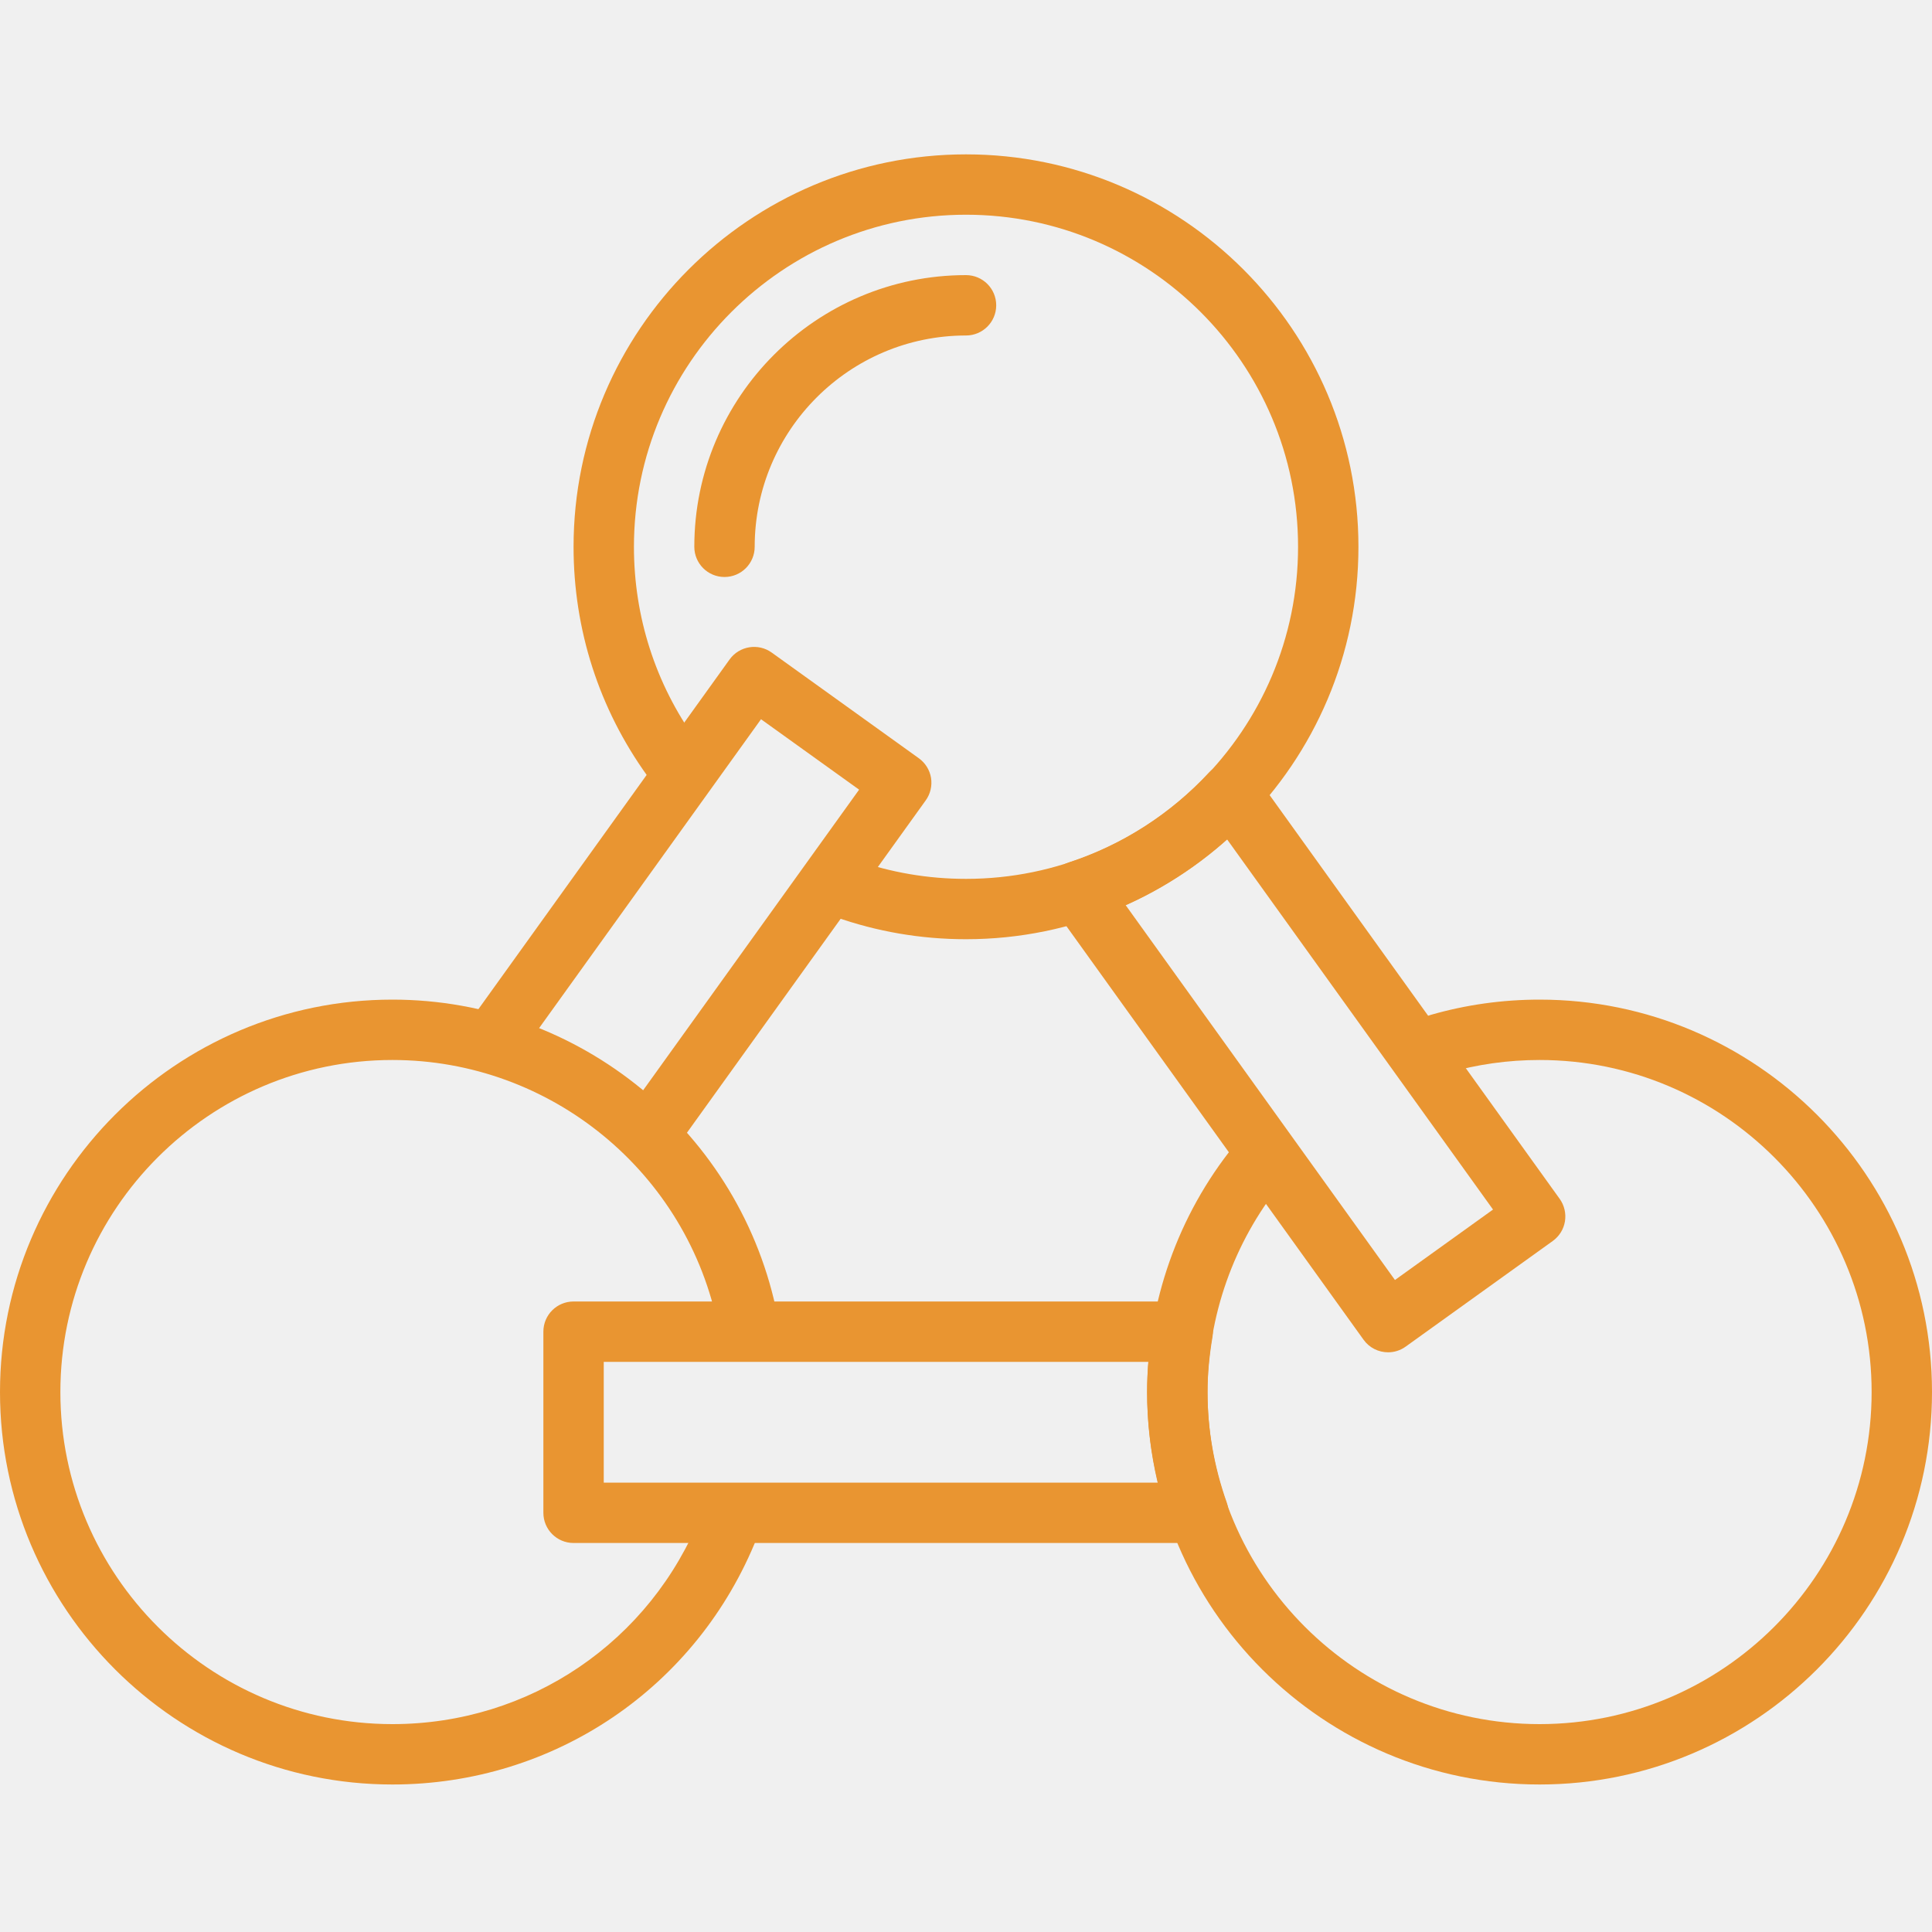
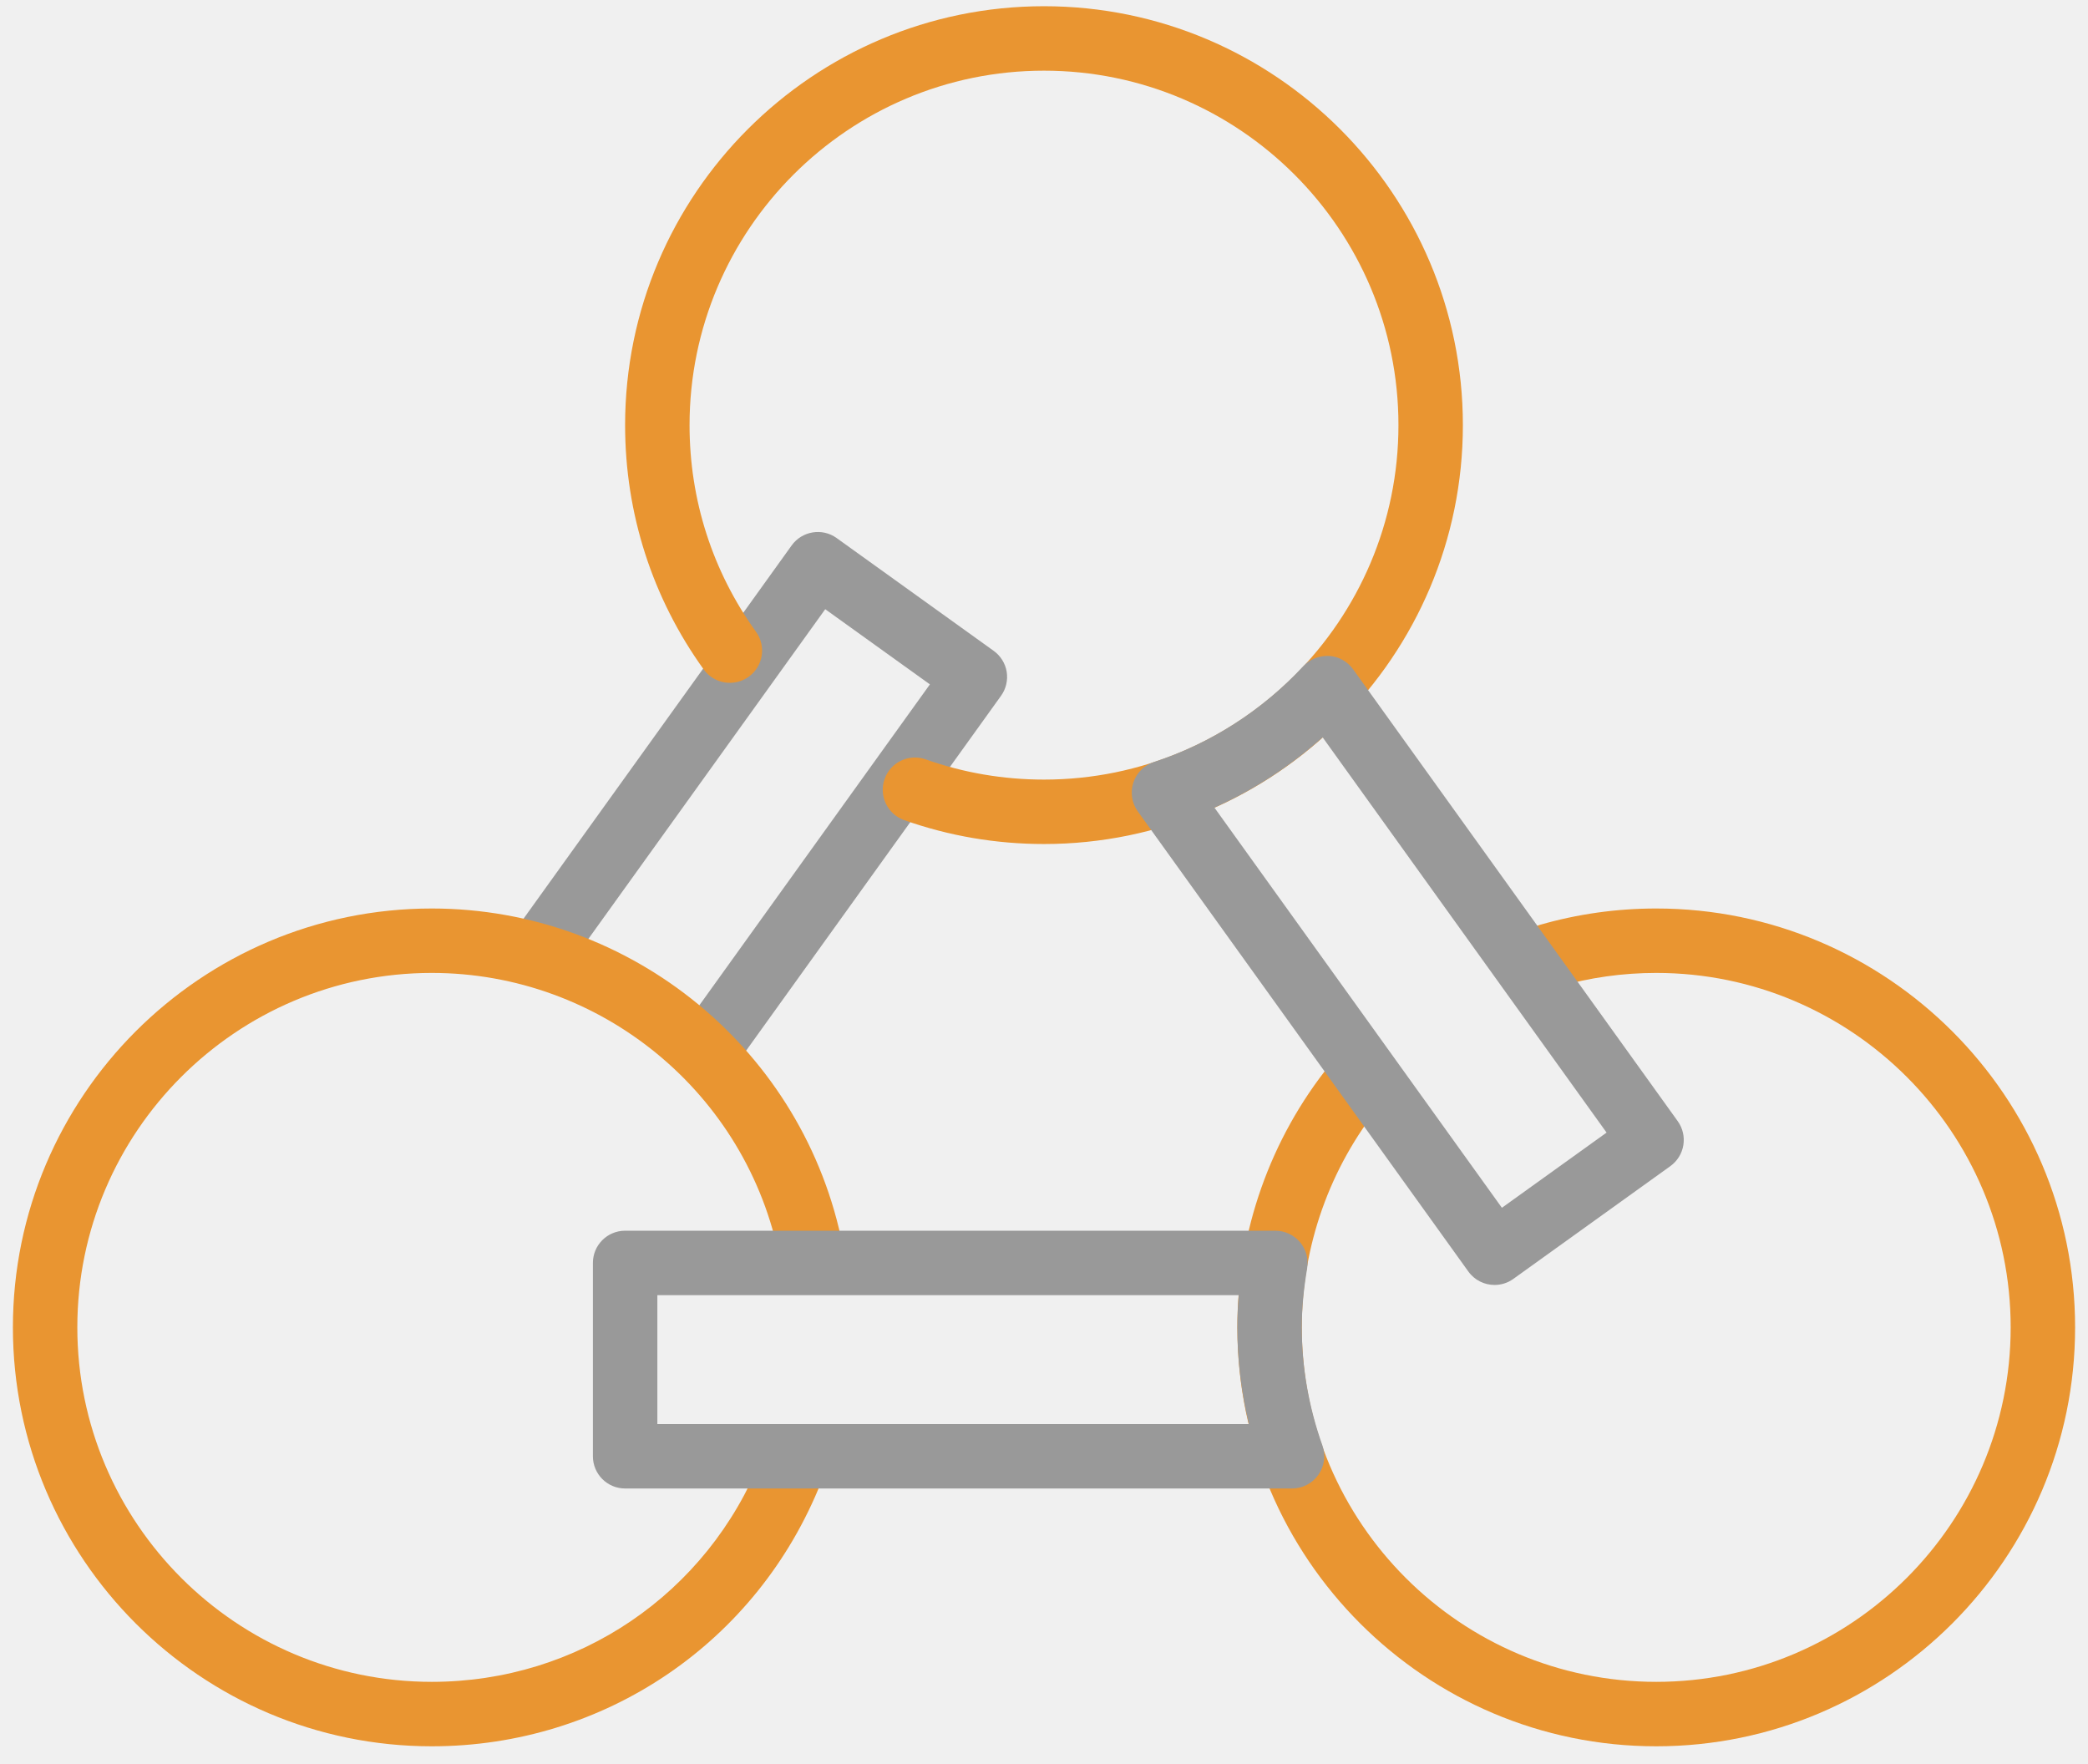
- <svg xmlns="http://www.w3.org/2000/svg" width="80" height="80" viewBox="0 0 80 80" fill="none">
-   <g id="003-atom" clip-path="url(#clip0_230_4355)">
-     <path id="Vector" d="M27.068 47.929C26.814 47.929 26.56 47.853 26.34 47.694C25.778 47.291 25.65 46.51 26.053 45.95L35.574 32.698L31.512 29.782L21.75 43.37C21.347 43.932 20.564 44.06 20.006 43.657C19.445 43.254 19.317 42.473 19.719 41.913L30.21 27.308C30.613 26.747 31.396 26.619 31.955 27.022L38.046 31.397C38.316 31.591 38.498 31.883 38.552 32.209C38.604 32.537 38.526 32.873 38.333 33.141L28.084 47.407C27.84 47.748 27.457 47.929 27.068 47.929Z" fill="#E99531" />
-     <path id="Vector_2" d="M16.25 73.892C7.29 73.892 0 66.602 0 57.642C0 48.682 7.29 41.392 16.25 41.392C24.01 41.392 30.718 46.911 32.199 54.517C32.332 55.194 31.89 55.851 31.212 55.982C30.535 56.114 29.878 55.673 29.746 54.995C28.492 48.561 22.816 43.892 16.25 43.892C8.668 43.892 2.5 50.06 2.5 57.642C2.5 65.224 8.668 71.392 16.25 71.392C21.921 71.392 26.939 67.986 29.034 62.714C29.29 62.073 30.017 61.761 30.658 62.014C31.3 62.269 31.612 62.997 31.358 63.638C28.884 69.867 22.953 73.892 16.25 73.892Z" fill="#E99531" />
-     <path id="Vector_3" d="M40 38.891C38.138 38.891 36.315 38.579 34.577 37.964C33.926 37.733 33.586 37.019 33.816 36.369C34.044 35.718 34.76 35.377 35.411 35.608C36.88 36.128 38.424 36.392 40 36.392C47.582 36.392 53.75 30.223 53.75 22.642C53.75 15.06 47.582 8.891 40 8.891C32.418 8.891 26.25 15.06 26.25 22.642C26.25 25.542 27.141 28.314 28.828 30.659C29.232 31.22 29.104 32.001 28.544 32.403C27.984 32.806 27.203 32.679 26.799 32.119C24.804 29.347 23.75 26.07 23.75 22.642C23.75 13.681 31.04 6.392 40 6.392C48.96 6.392 56.25 13.681 56.25 22.642C56.25 31.602 48.96 38.891 40 38.891Z" fill="#E99531" />
-     <path id="Vector_4" d="M30 23.892C29.309 23.892 28.75 23.332 28.75 22.641C28.75 16.438 33.797 11.392 40 11.392C40.691 11.392 41.251 11.95 41.251 12.642C41.251 13.332 40.691 13.892 40 13.892C35.176 13.892 31.25 17.817 31.25 22.641C31.25 23.332 30.691 23.892 30 23.892Z" fill="#E99531" />
-     <path id="Vector_5" d="M63.75 73.892C54.79 73.892 47.5 66.602 47.5 57.642C47.5 53.939 48.778 50.316 51.1 47.44C51.531 46.903 52.321 46.818 52.858 47.252C53.395 47.685 53.479 48.472 53.046 49.01C51.081 51.444 50 54.51 50 57.642C50 65.224 56.168 71.392 63.75 71.392C71.332 71.392 77.5 65.224 77.5 57.642C77.5 50.06 71.332 43.892 63.75 43.892C62.45 43.892 61.166 44.072 59.931 44.429C59.267 44.619 58.575 44.239 58.383 43.574C58.192 42.912 58.575 42.218 59.238 42.026C60.697 41.605 62.216 41.392 63.75 41.392C72.71 41.392 80 48.682 80 57.642C80 66.602 72.71 73.892 63.75 73.892Z" fill="#E99531" />
-     <path id="Vector_6" d="M57.477 55.996C57.088 55.996 56.705 55.815 56.461 55.474L43.637 37.625C43.405 37.302 43.34 36.887 43.465 36.509C43.588 36.129 43.886 35.832 44.264 35.709C46.459 34.992 48.464 33.708 50.059 31.991C50.314 31.717 50.667 31.583 51.054 31.594C51.427 31.617 51.772 31.808 51.99 32.113L64.583 49.642C64.776 49.911 64.854 50.247 64.801 50.574C64.748 50.901 64.566 51.192 64.296 51.387L58.205 55.761C57.985 55.92 57.73 55.996 57.477 55.996ZM46.61 37.479L57.762 53.002L61.823 50.085L50.809 34.754C49.553 35.875 48.134 36.797 46.61 37.479Z" fill="#E99531" />
-     <path id="Vector_7" d="M49.622 63.892H23.75C23.059 63.892 22.5 63.332 22.5 62.641V55.141C22.5 54.45 23.059 53.892 23.75 53.892H48.975C49.342 53.892 49.691 54.054 49.929 54.334C50.167 54.614 50.269 54.985 50.208 55.348C50.069 56.181 50.001 56.931 50.001 57.642C50.001 59.182 50.269 60.725 50.8 62.224C50.936 62.608 50.877 63.032 50.642 63.363C50.408 63.695 50.027 63.892 49.622 63.892ZM25 61.392H47.948C47.651 60.154 47.5 58.898 47.5 57.642C47.5 57.235 47.519 56.82 47.555 56.392H25V61.392Z" fill="#E99531" />
+ <svg xmlns="http://www.w3.org/2000/svg" width="90" height="76" viewBox="0 0 90 76" fill="none">
+   <g id="content">
+     <path id="Vector" d="M30.631 46.421C30.35 46.421 30.067 46.336 29.822 46.16C29.199 45.712 29.056 44.845 29.504 44.222L40.082 29.498L35.57 26.258L24.723 41.356C24.275 41.98 23.405 42.122 22.785 41.675C22.161 41.227 22.019 40.359 22.466 39.736L34.123 23.509C34.57 22.886 35.441 22.743 36.062 23.191L42.83 28.052C43.129 28.267 43.332 28.592 43.392 28.955C43.45 29.319 43.363 29.692 43.148 29.99L31.761 45.841C31.49 46.219 31.064 46.421 30.631 46.421Z" fill="#999999" />
+     <path id="Vector_2" d="M18.611 75.269C8.656 75.269 0.556 67.169 0.556 57.213C0.556 47.258 8.656 39.158 18.611 39.158C27.233 39.158 34.687 45.291 36.333 53.741C36.48 54.494 35.989 55.223 35.236 55.369C34.483 55.516 33.753 55.025 33.607 54.273C32.214 47.123 25.907 41.935 18.611 41.935C10.187 41.935 3.333 48.789 3.333 57.213C3.333 65.637 10.187 72.491 18.611 72.491C24.913 72.491 30.488 68.707 32.816 62.849C33.101 62.136 33.908 61.79 34.62 62.071C35.334 62.354 35.68 63.163 35.398 63.875C32.648 70.797 26.058 75.269 18.611 75.269Z" fill="#E99531" />
+     <path id="Vector_3" d="M45 36.379C42.931 36.379 40.905 36.032 38.974 35.349C38.251 35.093 37.873 34.299 38.129 33.576C38.382 32.853 39.178 32.475 39.902 32.731C41.533 33.309 43.249 33.602 45 33.602C53.424 33.602 60.278 26.748 60.278 18.324C60.278 9.9 53.424 3.046 45 3.046C36.576 3.046 29.722 9.9 29.722 18.324C29.722 21.547 30.712 24.627 32.587 27.232C33.036 27.855 32.893 28.723 32.271 29.17C31.648 29.618 30.781 29.477 30.332 28.855C28.116 25.774 26.944 22.133 26.944 18.324C26.944 8.368 35.044 0.268 45 0.268C54.955 0.268 63.055 8.368 63.055 18.324C63.055 28.279 54.955 36.379 45 36.379Z" fill="#E99531" />
+     <path id="Vector_4" d="M71.389 75.269C61.433 75.269 53.334 67.169 53.334 57.213C53.334 53.099 54.754 49.074 57.333 45.878C57.812 45.281 58.69 45.187 59.287 45.669C59.884 46.151 59.977 47.025 59.496 47.622C57.313 50.327 56.111 53.733 56.111 57.213C56.111 65.637 62.965 72.491 71.389 72.491C79.813 72.491 86.667 65.637 86.667 57.213C86.667 48.789 79.813 41.935 71.389 41.935C69.944 41.935 68.518 42.136 67.146 42.532C66.408 42.743 65.639 42.321 65.426 41.582C65.214 40.846 65.639 40.076 66.376 39.863C67.996 39.395 69.684 39.158 71.389 39.158C81.344 39.158 89.444 47.258 89.444 57.213C89.444 67.169 81.344 75.269 71.389 75.269Z" fill="#E99531" />
+     <path id="Vector_5" d="M64.42 55.384C63.988 55.384 63.562 55.183 63.291 54.805L49.042 34.972C48.785 34.613 48.712 34.152 48.851 33.732C48.988 33.31 49.319 32.98 49.739 32.843C52.178 32.047 54.406 30.62 56.178 28.712C56.461 28.408 56.854 28.259 57.284 28.271C57.699 28.297 58.081 28.509 58.324 28.848L72.316 48.325C72.531 48.623 72.617 48.996 72.558 49.359C72.499 49.723 72.297 50.047 71.997 50.263L65.229 55.124C64.984 55.3 64.701 55.384 64.42 55.384ZM52.346 34.81L64.737 52.058L69.249 48.817L57.011 31.782C55.616 33.028 54.039 34.052 52.346 34.81Z" fill="#999999" />
+     <path id="Vector_6" d="M55.691 64.157H26.945C26.177 64.157 25.556 63.536 25.556 62.768V54.435C25.556 53.667 26.177 53.046 26.945 53.046H54.972C55.38 53.046 55.768 53.227 56.033 53.537C56.297 53.849 56.41 54.261 56.343 54.664C56.188 55.589 56.112 56.423 56.112 57.213C56.112 58.925 56.41 60.639 57.001 62.305C57.151 62.731 57.086 63.202 56.825 63.57C56.564 63.939 56.142 64.157 55.691 64.157ZM28.334 61.38H53.831C53.501 60.004 53.334 58.609 53.334 57.213C53.334 56.761 53.355 56.3 53.395 55.824H28.334V61.38Z" fill="#999999" />
  </g>
-   <defs>
-     <clipPath id="clip0_230_4355">
-       <rect width="80" height="80" fill="white" />
-     </clipPath>
-   </defs>
</svg>
